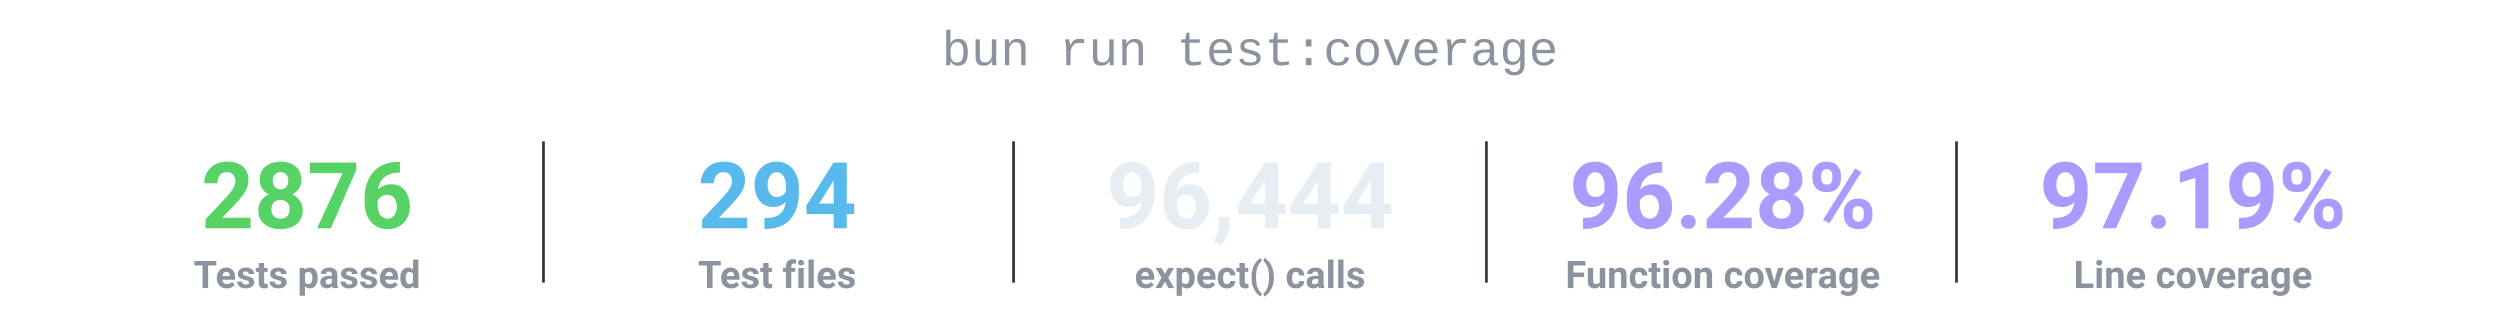
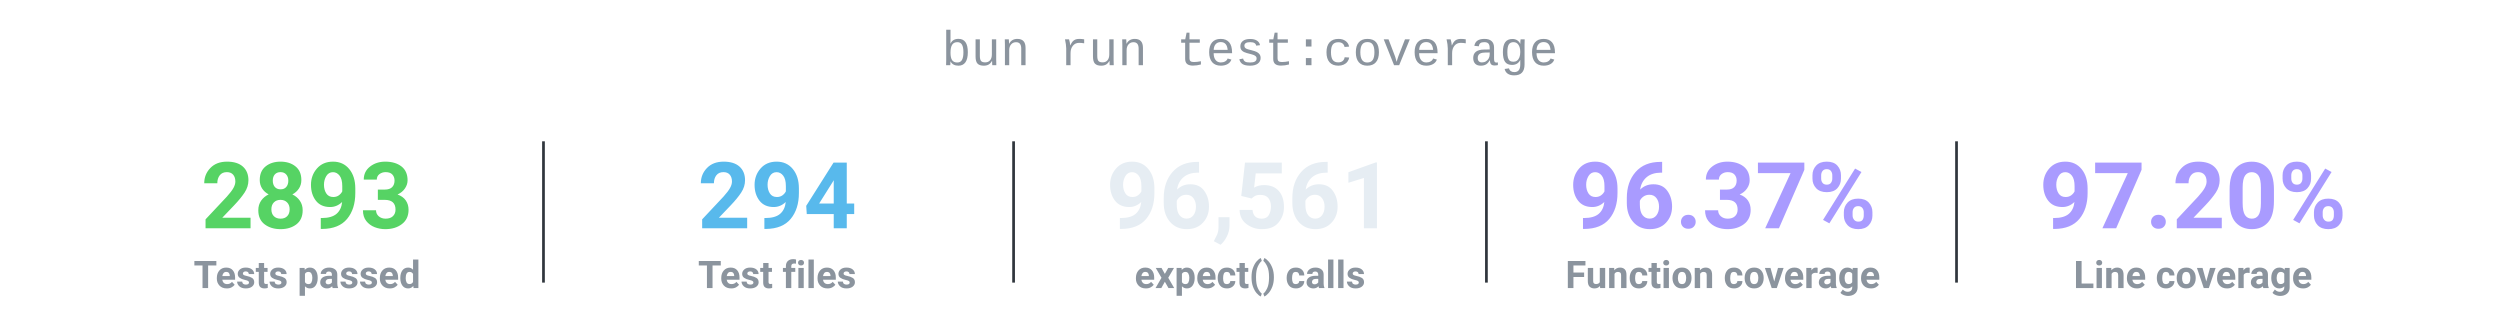
- <svg xmlns="http://www.w3.org/2000/svg" viewBox="0 0 920 122" width="920" height="122" role="img" aria-label="bun run test:coverage — 2876 tests passed, 294 test files, 96,444 expect() calls, 96.28% function coverage, 97.19% line coverage">
+ <svg xmlns="http://www.w3.org/2000/svg" viewBox="0 0 920 122" width="920" height="122" role="img" aria-label="bun run test:coverage — 2893 tests passed, 294 test files, 96,561 expect() calls, 96.37% function coverage, 97.20% line coverage">
  <style>
    .cmd { font-family: ui-monospace, SFMono-Regular, 'SF Mono', Menlo, Consolas, 'Liberation Mono', monospace; font-weight: 500; font-size: 18px; }
    .val { font-family: system-ui, -apple-system, BlinkMacSystemFont, 'Segoe UI', Roboto, sans-serif; font-weight: 700; font-size: 34px; }
    .lbl { font-family: system-ui, -apple-system, BlinkMacSystemFont, 'Segoe UI', Roboto, sans-serif; font-weight: 600; font-size: 14px; }
  </style>
  <text x="460" y="24" text-anchor="middle" class="cmd" fill="#8b949e">bun run test:coverage</text>
  <line x1="200" y1="52" x2="200" y2="104" stroke="#30363d" stroke-width="1" />
  <line x1="373" y1="52" x2="373" y2="104" stroke="#30363d" stroke-width="1" />
  <line x1="547" y1="52" x2="547" y2="104" stroke="#30363d" stroke-width="1" />
  <line x1="720" y1="52" x2="720" y2="104" stroke="#30363d" stroke-width="1" />
-   <text x="113" y="84" text-anchor="middle" class="val" fill="#56d364">2876</text>
+   <text x="113" y="84" text-anchor="middle" class="val" fill="#56d364">2893</text>
  <text x="113" y="106" text-anchor="middle" class="lbl" fill="#8b949e">Tests passed</text>
  <text x="286" y="84" text-anchor="middle" class="val" fill="#58b9ec">294</text>
  <text x="286" y="106" text-anchor="middle" class="lbl" fill="#8b949e">Test files</text>
-   <text x="460" y="84" text-anchor="middle" class="val" fill="#e6edf3">96,444</text>
+   <text x="460" y="84" text-anchor="middle" class="val" fill="#e6edf3">96,561</text>
  <text x="460" y="106" text-anchor="middle" class="lbl" fill="#8b949e">expect() calls</text>
-   <text x="634" y="84" text-anchor="middle" class="val" fill="#a99bff">96.28%</text>
+   <text x="634" y="84" text-anchor="middle" class="val" fill="#a99bff">96.37%</text>
  <text x="634" y="106" text-anchor="middle" class="lbl" fill="#8b949e">Function coverage</text>
-   <text x="807" y="84" text-anchor="middle" class="val" fill="#a99bff">97.19%</text>
+   <text x="807" y="84" text-anchor="middle" class="val" fill="#a99bff">97.20%</text>
  <text x="807" y="106" text-anchor="middle" class="lbl" fill="#8b949e">Line coverage</text>
</svg>
